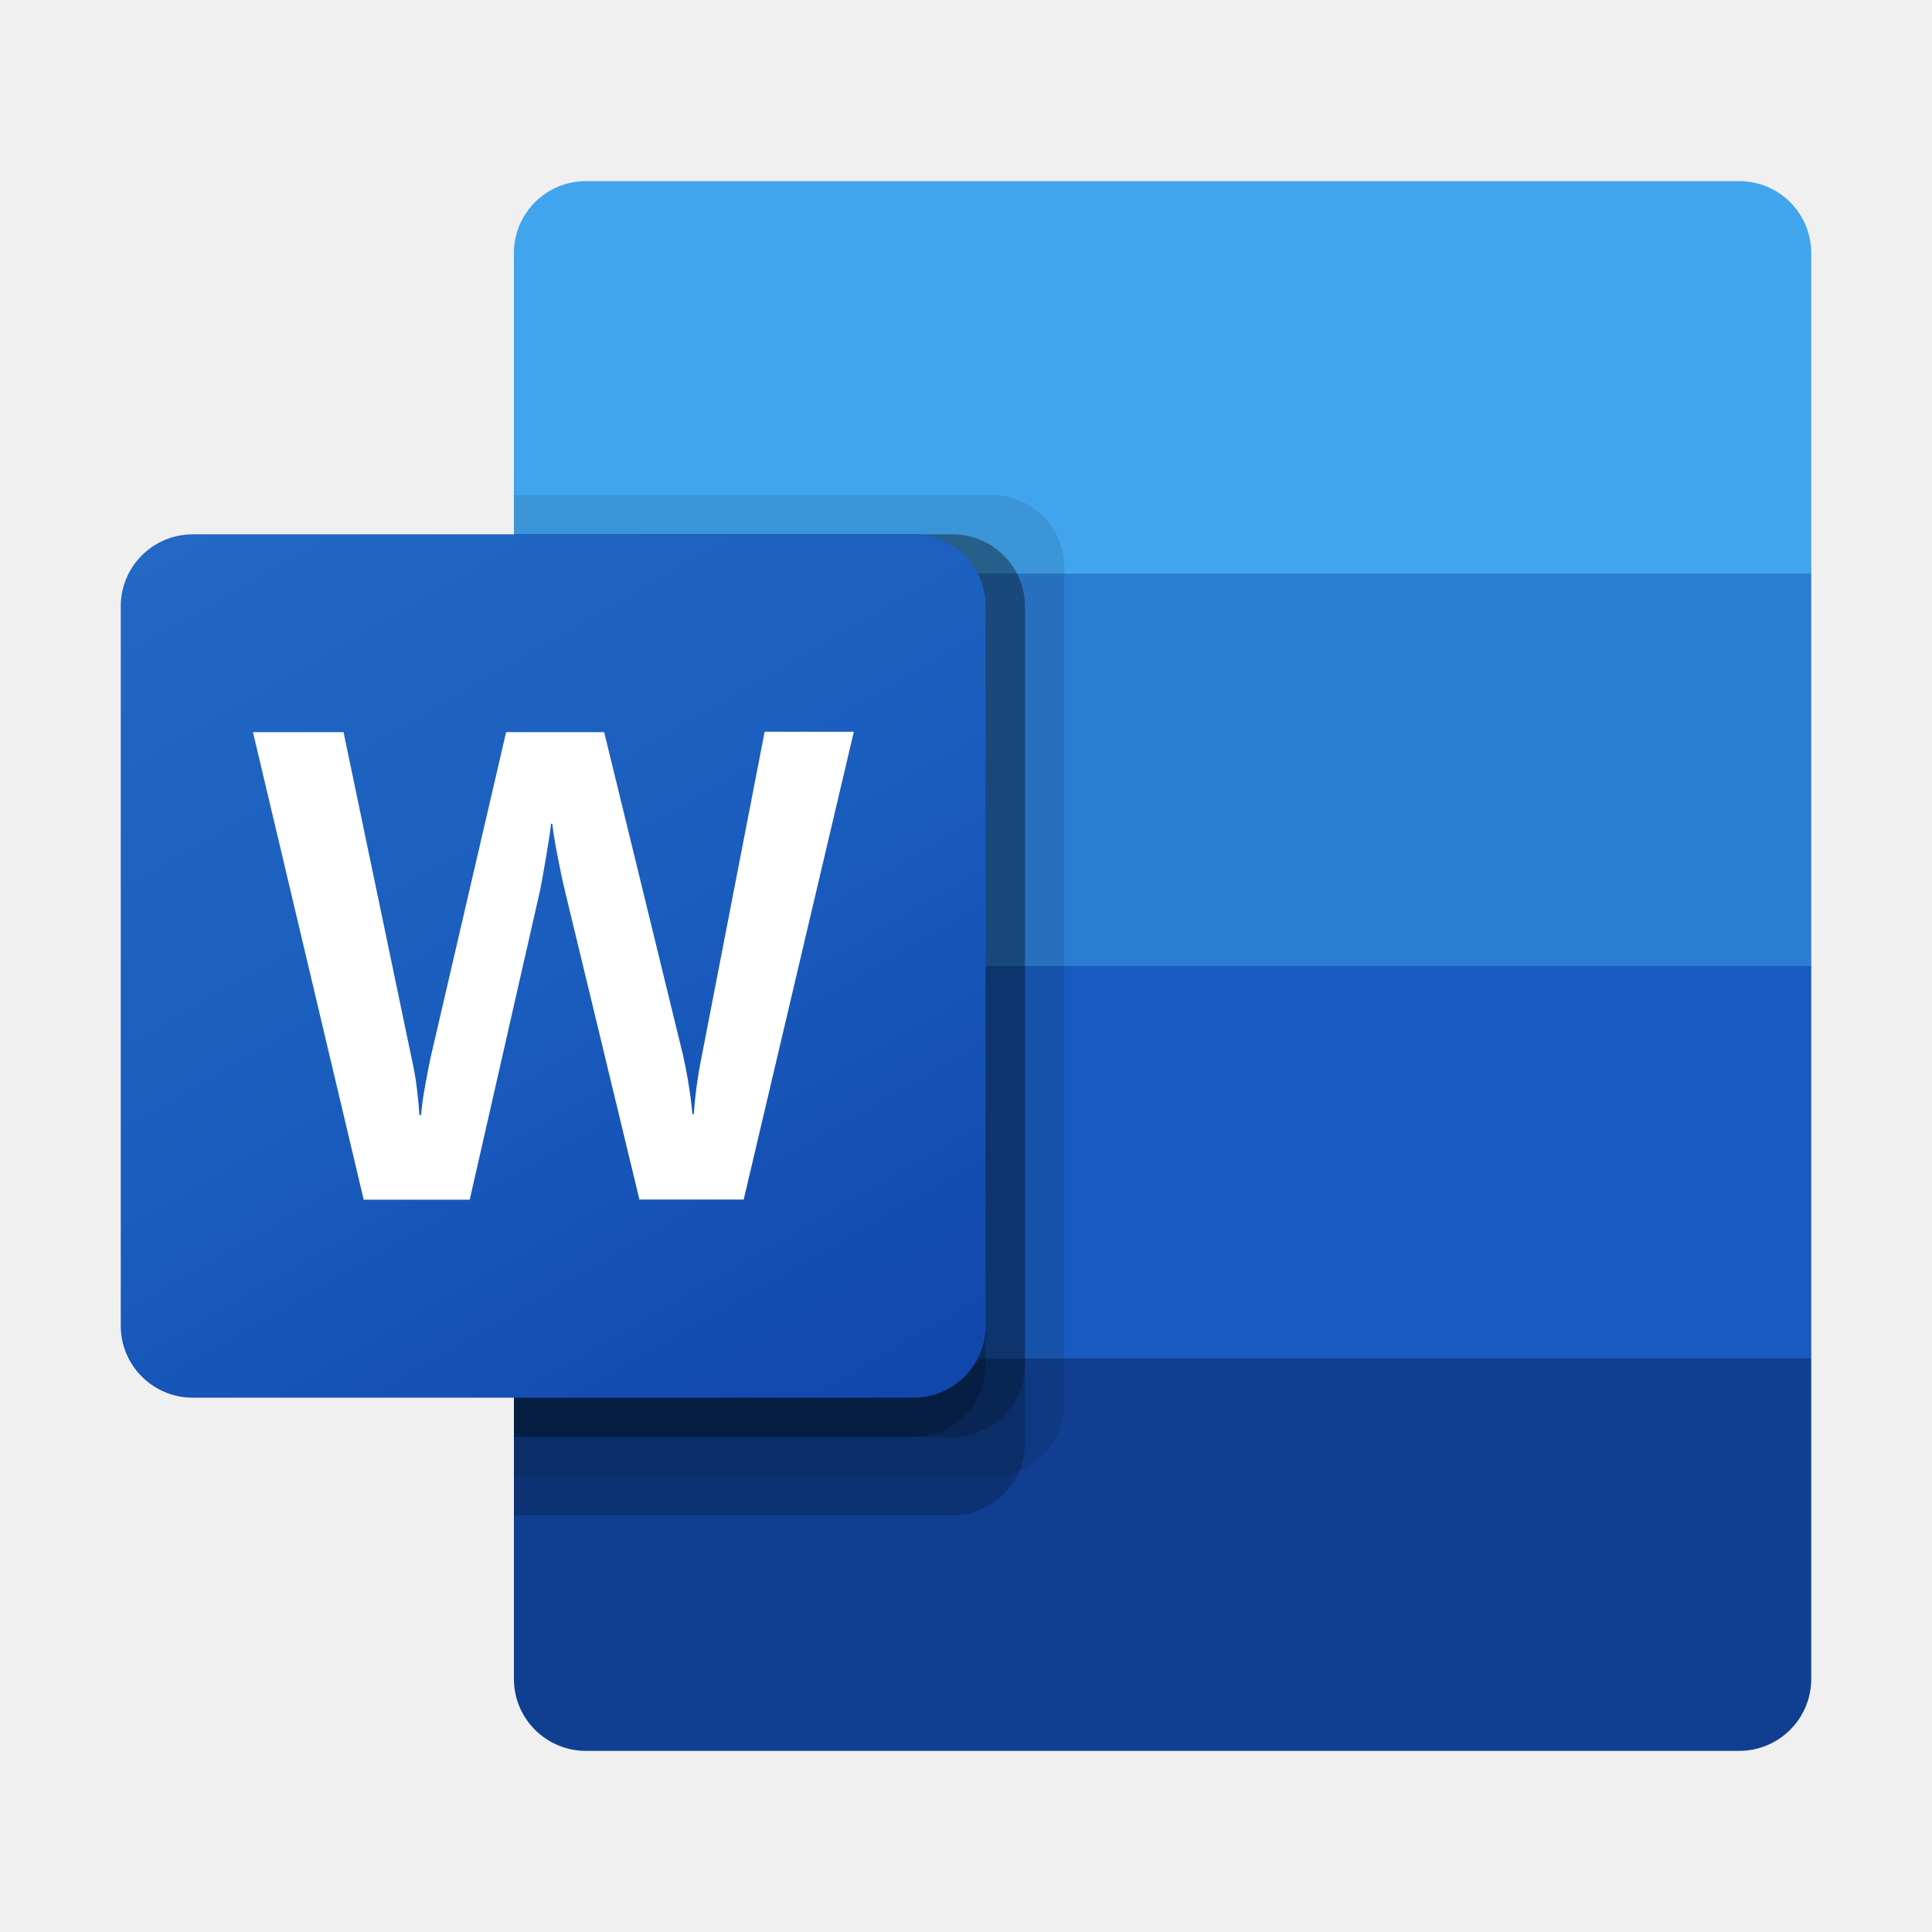
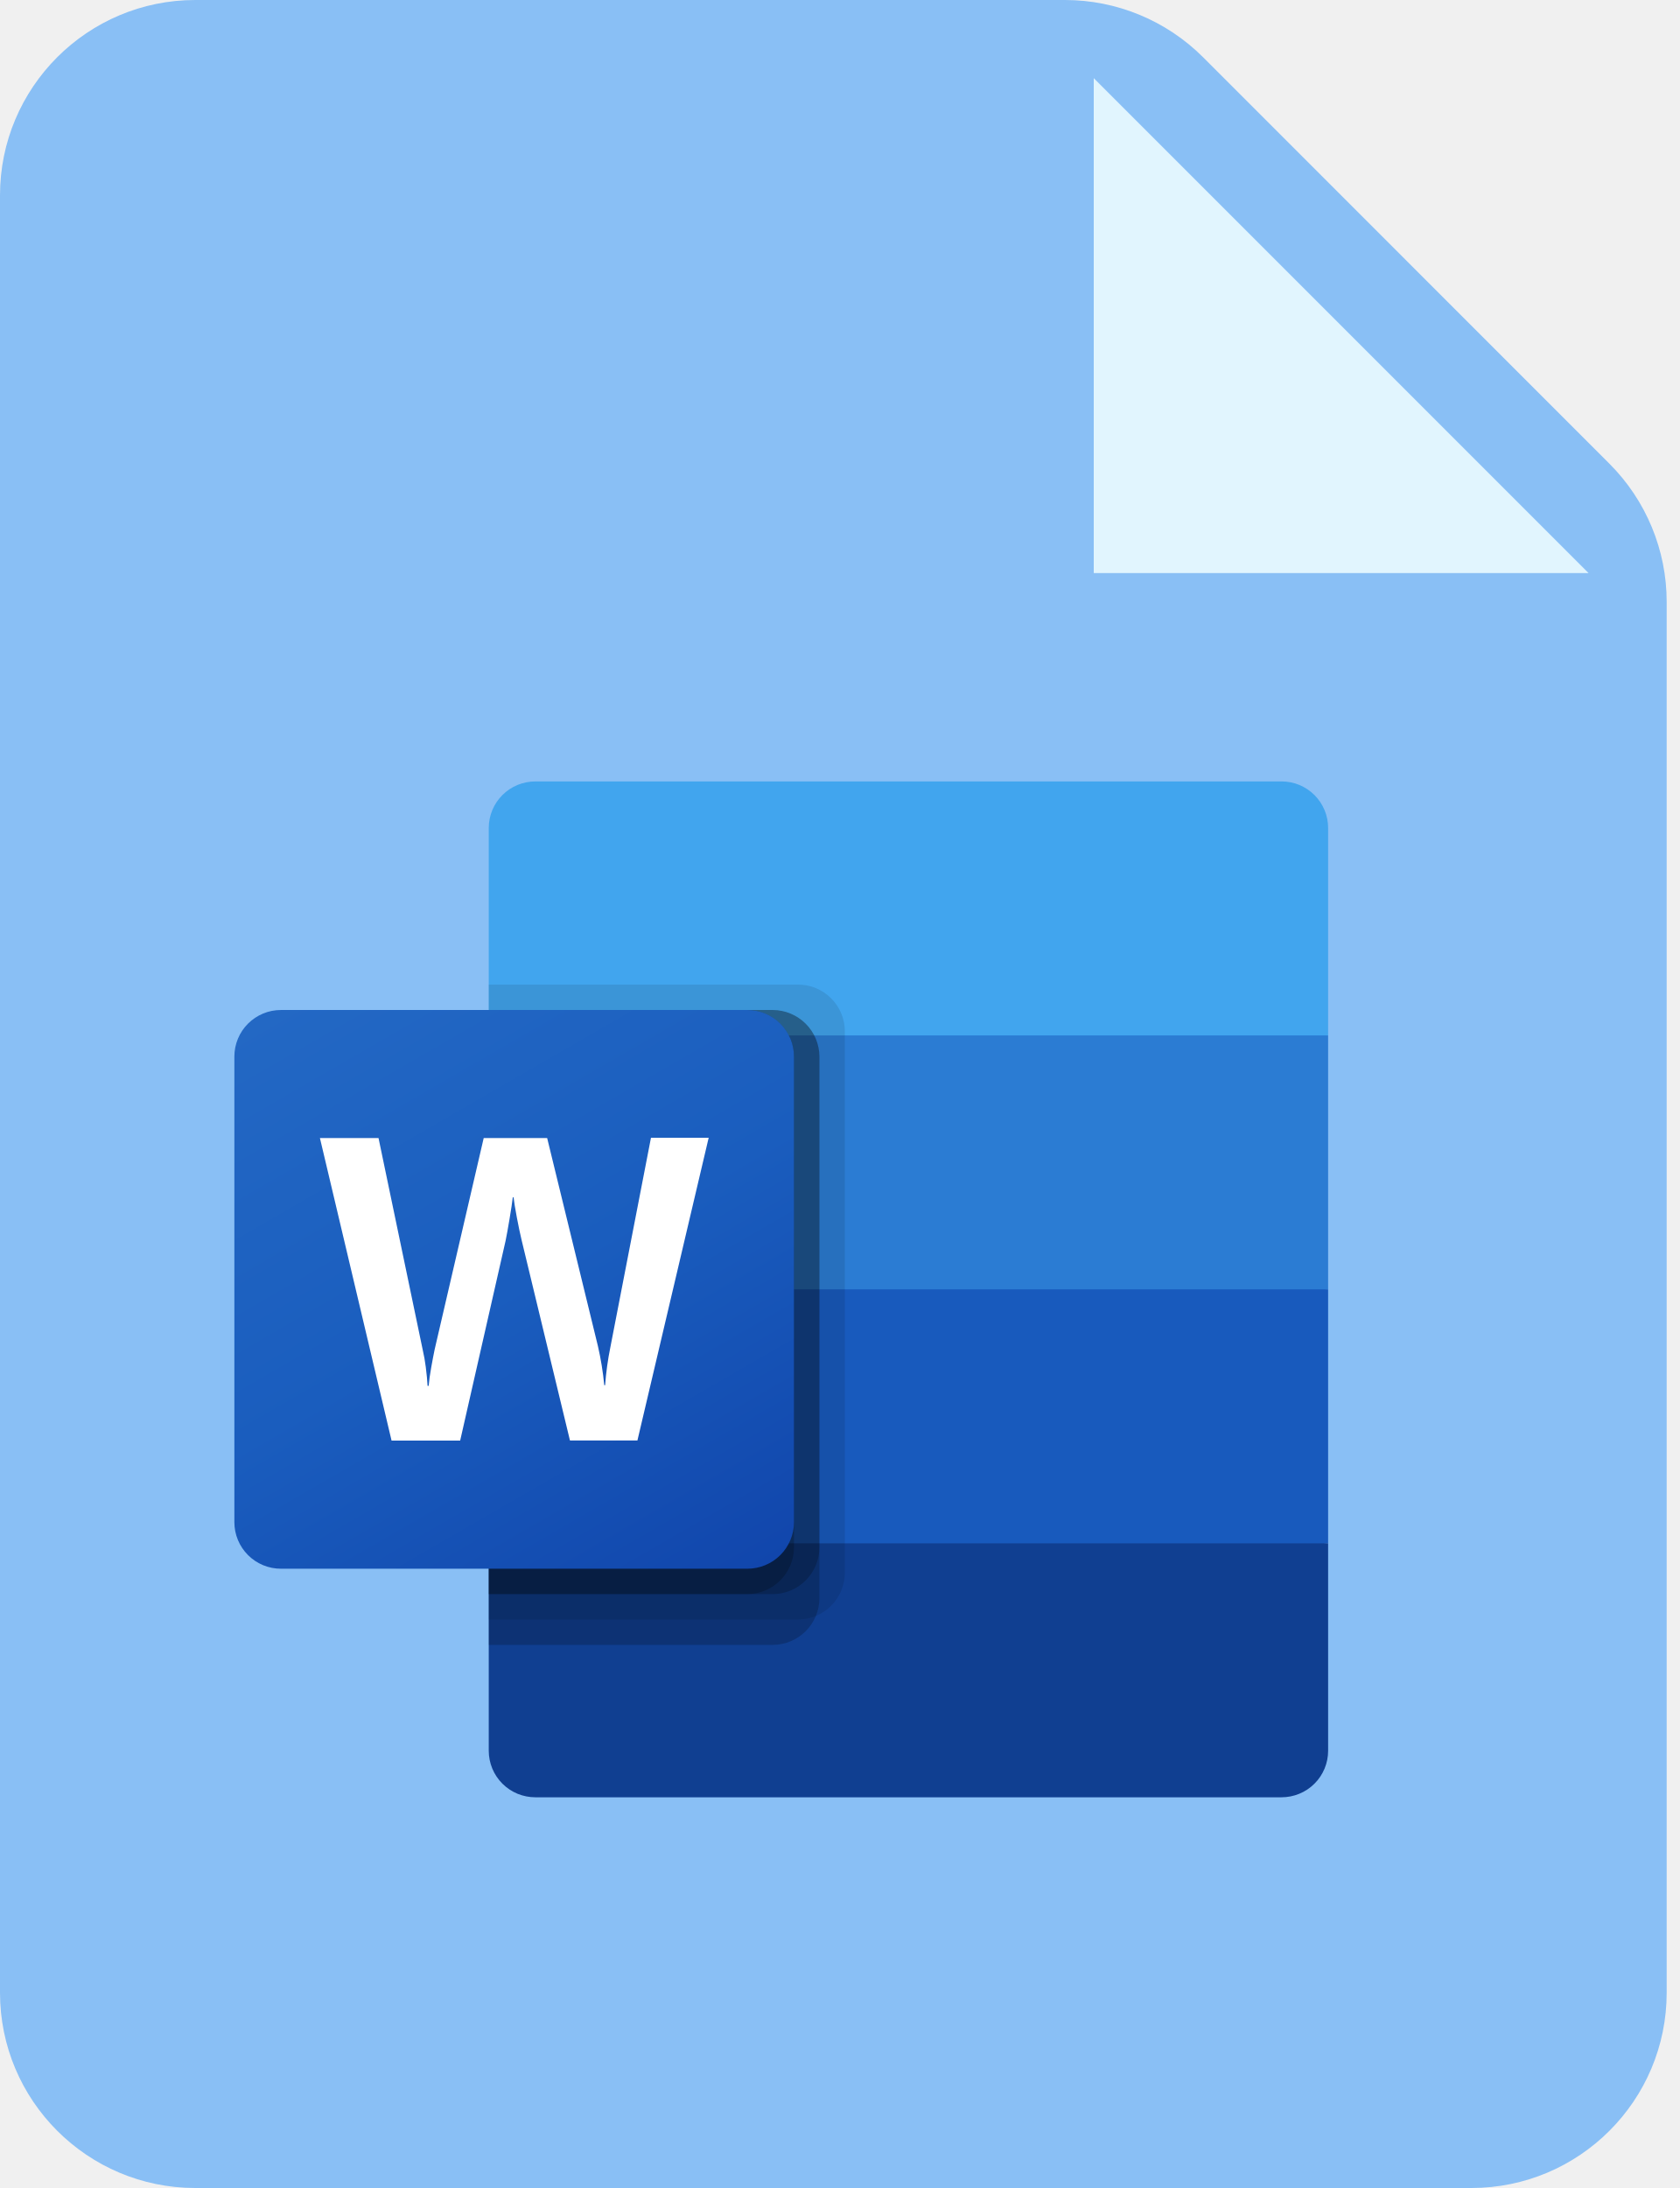
- <svg xmlns="http://www.w3.org/2000/svg" width="800px" height="800px" viewBox="0 0 32 32" fill="#000000">
-   <g id="SVGRepo_bgCarrier" stroke-width="0" />
-   <g id="SVGRepo_tracerCarrier" stroke-linecap="round" stroke-linejoin="round" />
-   <g id="SVGRepo_iconCarrier">
-     <defs>
-       <linearGradient id="a" x1="4.494" y1="-1712.086" x2="13.832" y2="-1695.914" gradientTransform="translate(0 1720)" gradientUnits="userSpaceOnUse">
-         <stop offset="0" stop-color="#2368c4" />
-         <stop offset="0.5" stop-color="#1a5dbe" />
-         <stop offset="1" stop-color="#1146ac" />
-       </linearGradient>
-     </defs>
-     <path d="M28.806,3H9.705A1.192,1.192,0,0,0,8.512,4.191h0V9.5l11.069,3.25L30,9.5V4.191A1.192,1.192,0,0,0,28.806,3Z" style="fill:#41a5ee" />
-     <path d="M30,9.5H8.512V16l11.069,1.95L30,16Z" style="fill:#2b7cd3" />
-     <path d="M8.512,16v6.5L18.93,23.8,30,22.5V16Z" style="fill:#185abd" />
-     <path d="M9.705,29h19.1A1.192,1.192,0,0,0,30,27.809h0V22.5H8.512v5.309A1.192,1.192,0,0,0,9.705,29Z" style="fill:#103f91" />
-     <path d="M16.434,8.2H8.512V24.45h7.922a1.2,1.2,0,0,0,1.194-1.191V9.391A1.2,1.2,0,0,0,16.434,8.2Z" style="opacity:0.1;isolation:isolate" />
-     <path d="M15.783,8.85H8.512V25.1h7.271a1.2,1.2,0,0,0,1.194-1.191V10.041A1.2,1.2,0,0,0,15.783,8.85Z" style="opacity:0.2;isolation:isolate" />
-     <path d="M15.783,8.85H8.512V23.8h7.271a1.2,1.2,0,0,0,1.194-1.191V10.041A1.2,1.2,0,0,0,15.783,8.85Z" style="opacity:0.2;isolation:isolate" />
-     <path d="M15.132,8.85H8.512V23.8h6.62a1.2,1.2,0,0,0,1.194-1.191V10.041A1.2,1.2,0,0,0,15.132,8.85Z" style="opacity:0.2;isolation:isolate" />
-     <path d="M3.194,8.85H15.132a1.193,1.193,0,0,1,1.194,1.191V21.959a1.193,1.193,0,0,1-1.194,1.191H3.194A1.192,1.192,0,0,1,2,21.959V10.041A1.192,1.192,0,0,1,3.194,8.85Z" style="fill:url(#a)" />
-     <path d="M6.9,17.988c.023.184.039.344.046.481h.028c.01-.13.032-.287.065-.47s.062-.338.089-.465l1.255-5.407h1.624l1.3,5.326a7.761,7.761,0,0,1,.162,1h.022a7.6,7.6,0,0,1,.135-.975l1.039-5.358h1.477l-1.824,7.748H10.591L9.354,14.742q-.054-.222-.122-.578t-.084-.52H9.127q-.021.189-.084.561c-.042.249-.075.432-.1.552L7.78,19.871H6.024L4.19,12.127h1.5l1.131,5.418A4.469,4.469,0,0,1,6.9,17.988Z" style="fill:#fff" />
-   </g>
+ <svg xmlns="http://www.w3.org/2000/svg" width="43" height="56" viewBox="0 0 43 56" fill="none">
+   <path d="M42.667 51C42.667 53.761 40.428 56 37.667 56H5C2.239 56 0 53.761 0 51V5C0 2.239 2.239 0 5 0H27.262C28.588 0 29.86 0.527 30.798 1.464L41.202 11.869C42.14 12.807 42.667 14.078 42.667 15.404V51Z" fill="#89BFF5" />
+   <path d="M40.667 14.667H28V2L40.667 14.667Z" fill="#E1F5FE" />
+   <path d="M32.806 20H13.705C13.549 20 13.394 20.031 13.249 20.09C13.104 20.15 12.973 20.238 12.862 20.348C12.751 20.459 12.663 20.59 12.603 20.735C12.543 20.88 12.512 21.035 12.512 21.191V26.5L23.581 29.75L34 26.5V21.191C34 21.034 33.969 20.879 33.909 20.735C33.849 20.59 33.761 20.459 33.65 20.348C33.539 20.238 33.407 20.15 33.263 20.09C33.118 20.03 32.963 20 32.806 20Z" fill="#41A5EE" />
+   <path d="M34 26.5H12.512V33L23.581 34.95L34 33V26.5Z" fill="#2B7CD3" />
+   <path d="M12.512 33V39.5L22.93 40.8L34 39.5V33H12.512Z" fill="#185ABD" />
+   <path d="M13.705 46H32.805C32.962 46 33.117 45.97 33.262 45.91C33.407 45.851 33.539 45.763 33.65 45.652C33.761 45.542 33.849 45.41 33.909 45.266C33.969 45.121 34 44.966 34 44.809V39.5H12.512V44.809C12.512 44.965 12.543 45.12 12.603 45.265C12.663 45.41 12.751 45.541 12.862 45.652C12.973 45.762 13.104 45.85 13.249 45.91C13.394 45.969 13.549 46 13.705 46Z" fill="#103F91" />
+   <path opacity="0.1" d="M20.434 25.2H12.512V41.45H20.434C20.75 41.448 21.052 41.322 21.276 41.1C21.499 40.877 21.626 40.575 21.628 40.259V26.391C21.626 26.075 21.499 25.773 21.276 25.55C21.052 25.327 20.75 25.201 20.434 25.2Z" fill="black" />
+   <path opacity="0.2" d="M19.783 25.85H12.512V42.1H19.783C20.099 42.099 20.401 41.973 20.625 41.75C20.848 41.527 20.975 41.225 20.977 40.909V27.041C20.975 26.725 20.848 26.423 20.625 26.201C20.401 25.978 20.099 25.852 19.783 25.85Z" fill="black" />
+   <path opacity="0.2" d="M19.783 25.85H12.512V40.8H19.783C20.099 40.798 20.401 40.673 20.625 40.45C20.848 40.227 20.975 39.925 20.977 39.609V27.041C20.975 26.725 20.848 26.423 20.625 26.201C20.401 25.978 20.099 25.852 19.783 25.85Z" fill="black" />
+   <path opacity="0.2" d="M19.132 25.85H12.512V40.8H19.132C19.448 40.798 19.75 40.673 19.974 40.45C20.197 40.227 20.324 39.925 20.326 39.609V27.041C20.324 26.725 20.197 26.423 19.974 26.201C19.75 25.978 19.448 25.852 19.132 25.85Z" fill="black" />
+   <path d="M7.194 25.85H19.132C19.448 25.85 19.752 25.975 19.976 26.198C20.199 26.422 20.326 26.725 20.326 27.041V38.959C20.326 39.275 20.199 39.578 19.976 39.802C19.752 40.025 19.448 40.15 19.132 40.15H7.194C7.037 40.15 6.882 40.12 6.737 40.06C6.593 40 6.461 39.913 6.35 39.802C6.239 39.691 6.151 39.56 6.091 39.415C6.031 39.271 6 39.116 6 38.959V27.041C6 26.884 6.031 26.729 6.091 26.585C6.151 26.44 6.239 26.309 6.35 26.198C6.461 26.088 6.593 26 6.737 25.94C6.882 25.88 7.037 25.85 7.194 25.85Z" fill="url(#paint0_linear_2239_81)" />
+   <path d="M10.9 34.988C10.923 35.172 10.939 35.332 10.946 35.469H10.974C10.984 35.339 11.006 35.182 11.039 34.999C11.072 34.816 11.101 34.661 11.128 34.534L12.383 29.127H14.007L15.307 34.453C15.383 34.783 15.437 35.117 15.469 35.453H15.491C15.515 35.126 15.56 34.8 15.626 34.478L16.665 29.12H18.142L16.318 36.868H14.591L13.354 31.742C13.318 31.594 13.277 31.401 13.232 31.164C13.187 30.927 13.159 30.753 13.148 30.644H13.127C13.113 30.77 13.085 30.957 13.043 31.205C13.001 31.454 12.968 31.637 12.943 31.757L11.78 36.871H10.024L8.19 29.127H9.69L10.821 34.545C10.855 34.691 10.881 34.839 10.9 34.988Z" fill="white" />
+   <defs>
+     <linearGradient id="paint0_linear_2239_81" x1="8.494" y1="24.914" x2="17.832" y2="41.086" gradientUnits="userSpaceOnUse">
+       <stop stop-color="#2368C4" />
+       <stop offset="0.5" stop-color="#1A5DBE" />
+       <stop offset="1" stop-color="#1146AC" />
+     </linearGradient>
+   </defs>
</svg>
